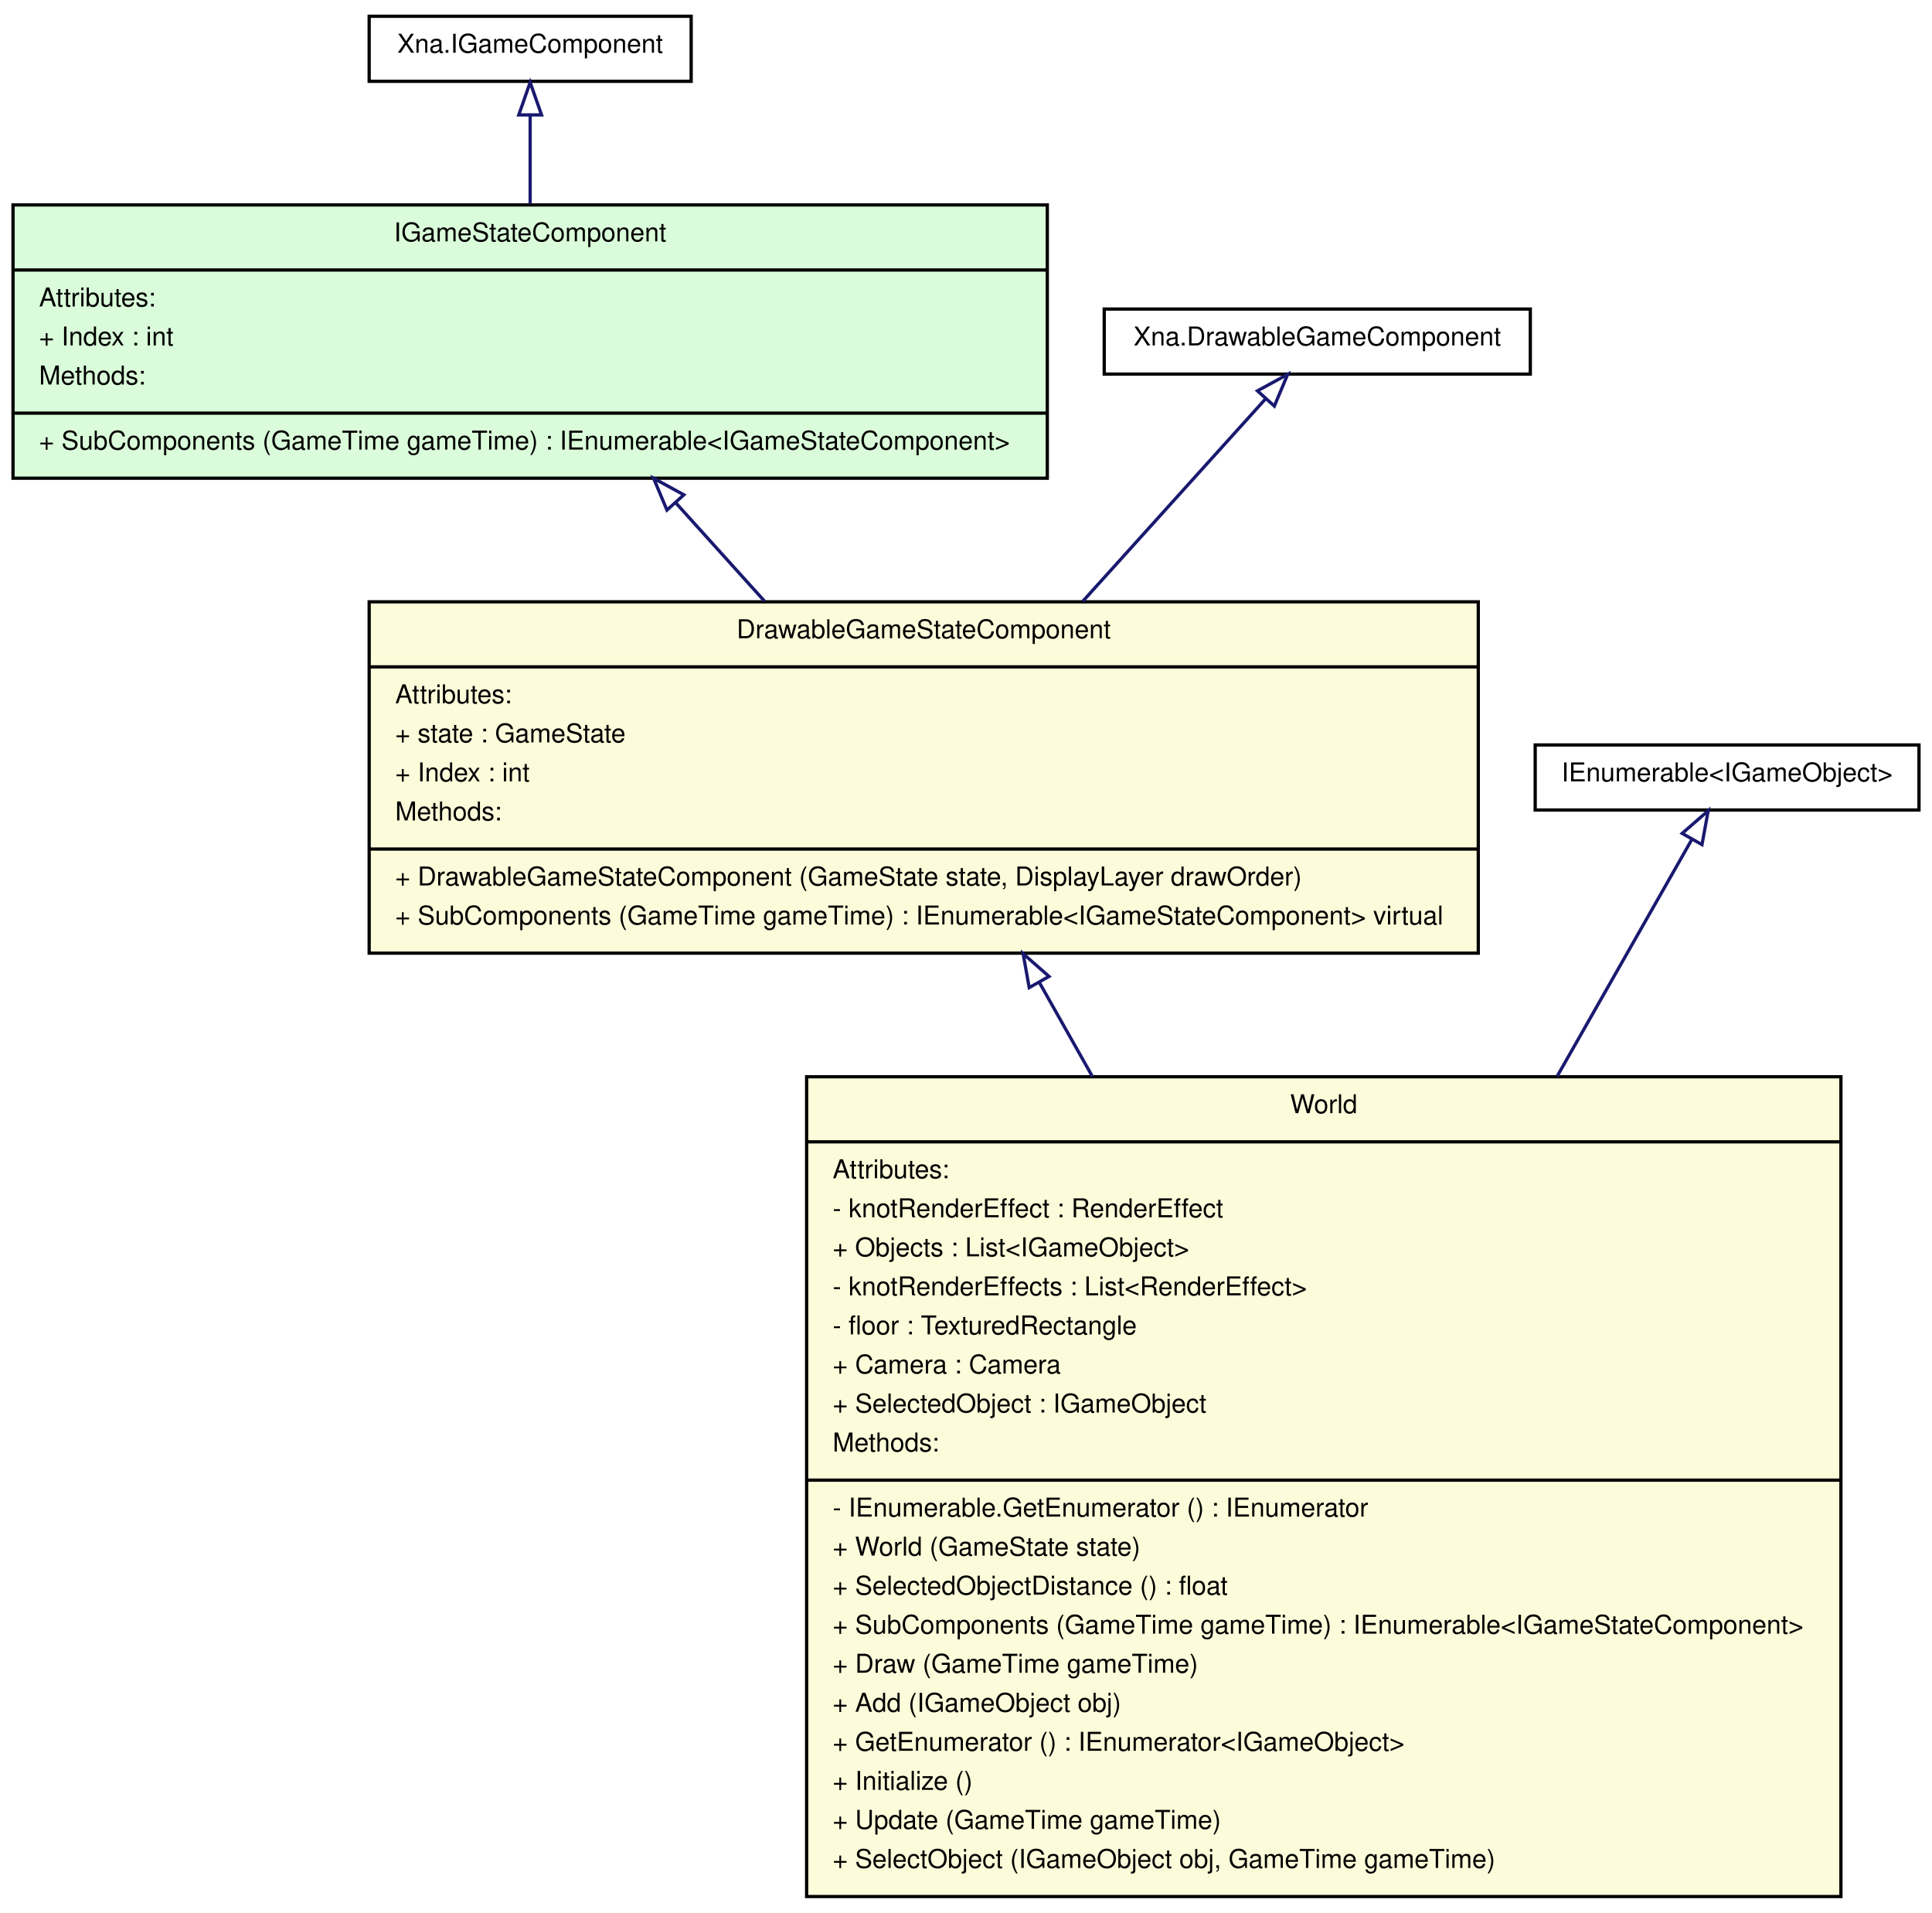
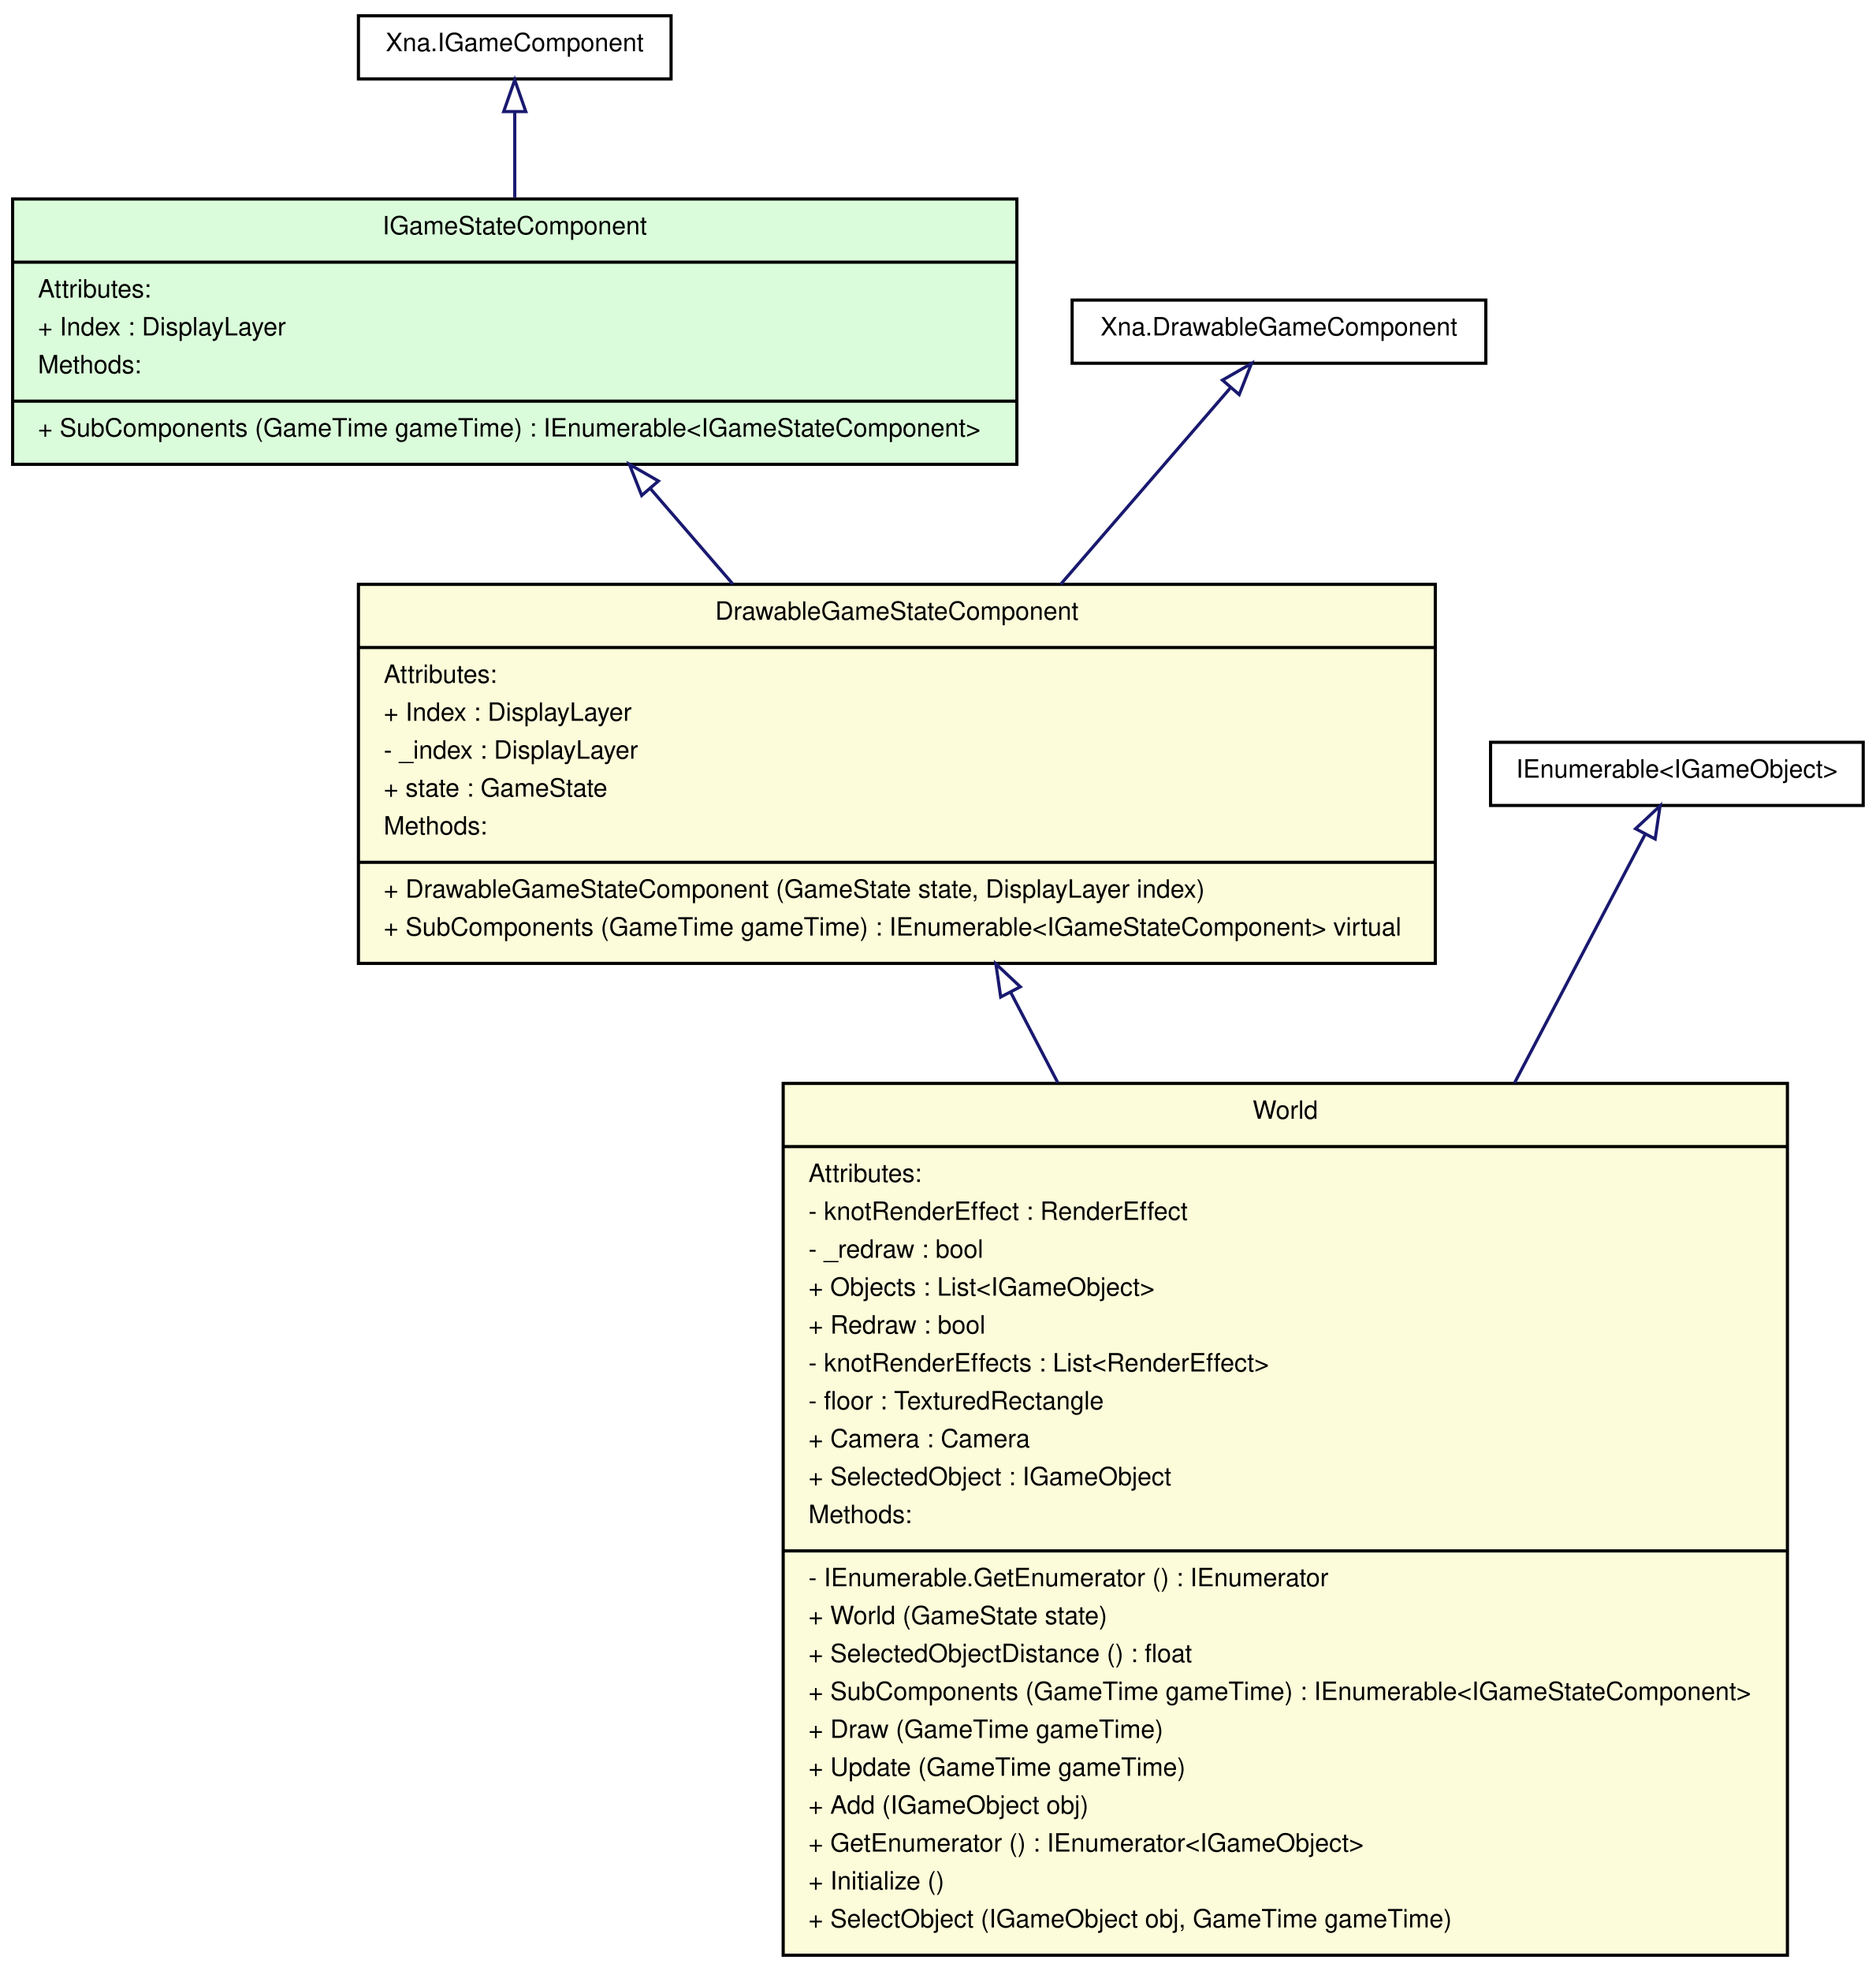
- <svg xmlns="http://www.w3.org/2000/svg" width="594pt" height="588pt" viewBox="0.00 0.00 594.00 588.00">
-   <g id="graph1" class="graph" transform="scale(1 1) rotate(0) translate(4 584)">
-     <polygon fill="white" stroke="white" points="-4,5 -4,-584 591,-584 591,5 -4,5" />
+ <svg xmlns="http://www.w3.org/2000/svg" width="594pt" height="624pt" viewBox="0.00 0.00 594.00 624.00">
+   <g id="graph1" class="graph" transform="scale(1 1) rotate(0) translate(4 620)">
+     <polygon fill="white" stroke="white" points="-4,5 -4,-620 591,-620 591,5 -4,5" />
    <g id="node1" class="node">
-       <polygon fill="#fcfcda" stroke="black" points="244,-1 244,-253 562,-253 562,-1 244,-1" />
-       <text text-anchor="middle" x="403" y="-241.8" font-family="Helvetica,sans-Serif" font-size="8.00">World</text>
-       <polyline fill="none" stroke="black" points="244,-233 562,-233 " />
-       <text text-anchor="start" x="252" y="-221.8" font-family="Helvetica,sans-Serif" font-size="8.00">Attributes:</text>
-       <text text-anchor="start" x="252" y="-209.8" font-family="Helvetica,sans-Serif" font-size="8.00">- knotRenderEffect : RenderEffect</text>
-       <text text-anchor="start" x="252" y="-197.8" font-family="Helvetica,sans-Serif" font-size="8.00">+ Objects : List&lt;IGameObject&gt;</text>
+       <polygon fill="#fcfcda" stroke="black" points="244,-1 244,-277 562,-277 562,-1 244,-1" />
+       <text text-anchor="middle" x="403" y="-265.8" font-family="Helvetica,sans-Serif" font-size="8.00">World</text>
+       <polyline fill="none" stroke="black" points="244,-257 562,-257 " />
+       <text text-anchor="start" x="252" y="-245.8" font-family="Helvetica,sans-Serif" font-size="8.00">Attributes:</text>
+       <text text-anchor="start" x="252" y="-233.8" font-family="Helvetica,sans-Serif" font-size="8.00">- knotRenderEffect : RenderEffect</text>
+       <text text-anchor="start" x="252" y="-221.8" font-family="Helvetica,sans-Serif" font-size="8.00">- _redraw : bool</text>
+       <text text-anchor="start" x="252" y="-209.8" font-family="Helvetica,sans-Serif" font-size="8.00">+ Objects : List&lt;IGameObject&gt;</text>
+       <text text-anchor="start" x="252" y="-197.8" font-family="Helvetica,sans-Serif" font-size="8.00">+ Redraw : bool</text>
      <text text-anchor="start" x="252" y="-185.8" font-family="Helvetica,sans-Serif" font-size="8.00">- knotRenderEffects : List&lt;RenderEffect&gt;</text>
      <text text-anchor="start" x="252" y="-173.8" font-family="Helvetica,sans-Serif" font-size="8.00">- floor : TexturedRectangle</text>
      <text text-anchor="start" x="252" y="-161.8" font-family="Helvetica,sans-Serif" font-size="8.00">+ Camera : Camera</text>
      <text text-anchor="start" x="252" y="-149.8" font-family="Helvetica,sans-Serif" font-size="8.00">+ SelectedObject : IGameObject</text>
      <text text-anchor="start" x="252" y="-137.8" font-family="Helvetica,sans-Serif" font-size="8.00">Methods:</text>
      <polyline fill="none" stroke="black" points="244,-129 562,-129 " />
      <text text-anchor="start" x="252" y="-117.8" font-family="Helvetica,sans-Serif" font-size="8.00">- IEnumerable.GetEnumerator () : IEnumerator</text>
      <text text-anchor="start" x="252" y="-105.8" font-family="Helvetica,sans-Serif" font-size="8.00">+ World (GameState state)</text>
      <text text-anchor="start" x="252" y="-93.8" font-family="Helvetica,sans-Serif" font-size="8.00">+ SelectedObjectDistance () : float</text>
      <text text-anchor="start" x="252" y="-81.8" font-family="Helvetica,sans-Serif" font-size="8.00">+ SubComponents (GameTime gameTime) : IEnumerable&lt;IGameStateComponent&gt;</text>
      <text text-anchor="start" x="252" y="-69.8" font-family="Helvetica,sans-Serif" font-size="8.00">+ Draw (GameTime gameTime)</text>
-       <text text-anchor="start" x="252" y="-57.8" font-family="Helvetica,sans-Serif" font-size="8.00">+ Add (IGameObject obj)</text>
-       <text text-anchor="start" x="252" y="-45.8" font-family="Helvetica,sans-Serif" font-size="8.00">+ GetEnumerator () : IEnumerator&lt;IGameObject&gt;</text>
-       <text text-anchor="start" x="252" y="-33.8" font-family="Helvetica,sans-Serif" font-size="8.00">+ Initialize ()</text>
-       <text text-anchor="start" x="252" y="-21.8" font-family="Helvetica,sans-Serif" font-size="8.00">+ Update (GameTime gameTime)</text>
+       <text text-anchor="start" x="252" y="-57.8" font-family="Helvetica,sans-Serif" font-size="8.00">+ Update (GameTime gameTime)</text>
+       <text text-anchor="start" x="252" y="-45.8" font-family="Helvetica,sans-Serif" font-size="8.00">+ Add (IGameObject obj)</text>
+       <text text-anchor="start" x="252" y="-33.8" font-family="Helvetica,sans-Serif" font-size="8.00">+ GetEnumerator () : IEnumerator&lt;IGameObject&gt;</text>
+       <text text-anchor="start" x="252" y="-21.8" font-family="Helvetica,sans-Serif" font-size="8.00">+ Initialize ()</text>
      <text text-anchor="start" x="252" y="-9.8" font-family="Helvetica,sans-Serif" font-size="8.00">+ SelectObject (IGameObject obj, GameTime gameTime)</text>
    </g>
    <g id="node2" class="node">
-       <polygon fill="#fcfcda" stroke="black" points="109.5,-291 109.5,-399 450.5,-399 450.5,-291 109.5,-291" />
-       <text text-anchor="middle" x="280" y="-387.8" font-family="Helvetica,sans-Serif" font-size="8.00">DrawableGameStateComponent</text>
-       <polyline fill="none" stroke="black" points="109.5,-379 450.5,-379 " />
-       <text text-anchor="start" x="117.5" y="-367.8" font-family="Helvetica,sans-Serif" font-size="8.00">Attributes:</text>
-       <text text-anchor="start" x="117.5" y="-355.8" font-family="Helvetica,sans-Serif" font-size="8.00">+ state : GameState</text>
-       <text text-anchor="start" x="117.5" y="-343.8" font-family="Helvetica,sans-Serif" font-size="8.00">+ Index : int</text>
-       <text text-anchor="start" x="117.5" y="-331.8" font-family="Helvetica,sans-Serif" font-size="8.00">Methods:</text>
-       <polyline fill="none" stroke="black" points="109.5,-323 450.5,-323 " />
-       <text text-anchor="start" x="117.5" y="-311.8" font-family="Helvetica,sans-Serif" font-size="8.00">+ DrawableGameStateComponent (GameState state, DisplayLayer drawOrder)</text>
-       <text text-anchor="start" x="117.5" y="-299.8" font-family="Helvetica,sans-Serif" font-size="8.00">+ SubComponents (GameTime gameTime) : IEnumerable&lt;IGameStateComponent&gt; virtual</text>
+       <polygon fill="#fcfcda" stroke="black" points="109.5,-315 109.5,-435 450.5,-435 450.5,-315 109.5,-315" />
+       <text text-anchor="middle" x="280" y="-423.8" font-family="Helvetica,sans-Serif" font-size="8.00">DrawableGameStateComponent</text>
+       <polyline fill="none" stroke="black" points="109.5,-415 450.5,-415 " />
+       <text text-anchor="start" x="117.5" y="-403.8" font-family="Helvetica,sans-Serif" font-size="8.00">Attributes:</text>
+       <text text-anchor="start" x="117.5" y="-391.8" font-family="Helvetica,sans-Serif" font-size="8.00">+ Index : DisplayLayer</text>
+       <text text-anchor="start" x="117.5" y="-379.8" font-family="Helvetica,sans-Serif" font-size="8.00">- _index : DisplayLayer</text>
+       <text text-anchor="start" x="117.5" y="-367.8" font-family="Helvetica,sans-Serif" font-size="8.00">+ state : GameState</text>
+       <text text-anchor="start" x="117.5" y="-355.8" font-family="Helvetica,sans-Serif" font-size="8.00">Methods:</text>
+       <polyline fill="none" stroke="black" points="109.5,-347 450.5,-347 " />
+       <text text-anchor="start" x="117.5" y="-335.8" font-family="Helvetica,sans-Serif" font-size="8.00">+ DrawableGameStateComponent (GameState state, DisplayLayer index)</text>
+       <text text-anchor="start" x="117.5" y="-323.8" font-family="Helvetica,sans-Serif" font-size="8.00">+ SubComponents (GameTime gameTime) : IEnumerable&lt;IGameStateComponent&gt; virtual</text>
    </g>
    <g id="edge2" class="edge">
-       <path fill="none" stroke="midnightblue" d="M315.477,-282.122C320.709,-272.85 326.248,-263.032 331.898,-253.018" />
-       <polygon fill="none" stroke="midnightblue" points="312.428,-280.403 310.563,-290.832 318.525,-283.843 312.428,-280.403" />
+       <path fill="none" stroke="midnightblue" d="M316.041,-305.848C320.814,-296.691 325.835,-287.056 330.957,-277.229" />
+       <polygon fill="none" stroke="midnightblue" points="312.874,-304.351 311.356,-314.837 319.082,-307.586 312.874,-304.351" />
    </g>
    <g id="node3" class="node">
-       <polygon fill="#dafcda" stroke="black" points="0,-437 0,-521 318,-521 318,-437 0,-437" />
-       <text text-anchor="middle" x="159" y="-509.8" font-family="Helvetica,sans-Serif" font-size="8.00">IGameStateComponent</text>
-       <polyline fill="none" stroke="black" points="0,-501 318,-501 " />
-       <text text-anchor="start" x="8" y="-489.8" font-family="Helvetica,sans-Serif" font-size="8.00">Attributes:</text>
-       <text text-anchor="start" x="8" y="-477.8" font-family="Helvetica,sans-Serif" font-size="8.00">+ Index : int</text>
-       <text text-anchor="start" x="8" y="-465.8" font-family="Helvetica,sans-Serif" font-size="8.00">Methods:</text>
-       <polyline fill="none" stroke="black" points="0,-457 318,-457 " />
-       <text text-anchor="start" x="8" y="-445.8" font-family="Helvetica,sans-Serif" font-size="8.00">+ SubComponents (GameTime gameTime) : IEnumerable&lt;IGameStateComponent&gt;</text>
+       <polygon fill="#dafcda" stroke="black" points="0,-473 0,-557 318,-557 318,-473 0,-473" />
+       <text text-anchor="middle" x="159" y="-545.8" font-family="Helvetica,sans-Serif" font-size="8.00">IGameStateComponent</text>
+       <polyline fill="none" stroke="black" points="0,-537 318,-537 " />
+       <text text-anchor="start" x="8" y="-525.8" font-family="Helvetica,sans-Serif" font-size="8.00">Attributes:</text>
+       <text text-anchor="start" x="8" y="-513.8" font-family="Helvetica,sans-Serif" font-size="8.00">+ Index : DisplayLayer</text>
+       <text text-anchor="start" x="8" y="-501.8" font-family="Helvetica,sans-Serif" font-size="8.00">Methods:</text>
+       <polyline fill="none" stroke="black" points="0,-493 318,-493 " />
+       <text text-anchor="start" x="8" y="-481.8" font-family="Helvetica,sans-Serif" font-size="8.00">+ SubComponents (GameTime gameTime) : IEnumerable&lt;IGameStateComponent&gt;</text>
    </g>
    <g id="edge8" class="edge">
-       <path fill="none" stroke="midnightblue" d="M203.666,-429.535C212.59,-419.653 222.007,-409.224 231.065,-399.192" />
-       <polygon fill="none" stroke="midnightblue" points="201.057,-427.202 196.953,-436.969 206.253,-431.893 201.057,-427.202" />
+       <path fill="none" stroke="midnightblue" d="M201.959,-465.295C210.409,-455.519 219.358,-445.165 228.065,-435.09" />
+       <polygon fill="none" stroke="midnightblue" points="199.195,-463.141 195.304,-472.995 204.491,-467.718 199.195,-463.141" />
    </g>
    <g id="node4" class="node">
-       <polygon fill="#ffffff" stroke="black" points="468,-335 468,-355 586,-355 586,-335 468,-335" />
-       <text text-anchor="middle" x="527" y="-343.8" font-family="Helvetica,sans-Serif" font-size="8.00">IEnumerable&lt;IGameObject&gt;</text>
+       <polygon fill="#ffffff" stroke="black" points="468,-365 468,-385 586,-385 586,-365 468,-365" />
+       <text text-anchor="middle" x="527" y="-373.8" font-family="Helvetica,sans-Serif" font-size="8.00">IEnumerable&lt;IGameObject&gt;</text>
    </g>
    <g id="edge4" class="edge">
-       <path fill="none" stroke="midnightblue" d="M516.084,-325.809C506.28,-308.572 490.965,-281.649 474.738,-253.12" />
-       <polygon fill="none" stroke="midnightblue" points="513.199,-327.816 521.186,-334.778 519.284,-324.355 513.199,-327.816" />
+       <path fill="none" stroke="midnightblue" d="M516.972,-355.915C507.384,-337.666 491.991,-308.371 475.58,-277.136" />
+       <polygon fill="none" stroke="midnightblue" points="513.922,-357.635 521.672,-364.859 520.119,-354.379 513.922,-357.635" />
    </g>
    <g id="node5" class="node">
-       <polygon fill="#ffffff" stroke="black" points="335.5,-469 335.5,-489 466.5,-489 466.5,-469 335.5,-469" />
-       <text text-anchor="middle" x="401" y="-477.8" font-family="Helvetica,sans-Serif" font-size="8.00">Xna.DrawableGameComponent</text>
+       <polygon fill="#ffffff" stroke="black" points="335.5,-505 335.5,-525 466.5,-525 466.5,-505 335.5,-505" />
+       <text text-anchor="middle" x="401" y="-513.8" font-family="Helvetica,sans-Serif" font-size="8.00">Xna.DrawableGameComponent</text>
    </g>
    <g id="edge6" class="edge">
-       <path fill="none" stroke="midnightblue" d="M385.148,-461.445C370.817,-445.574 348.95,-421.357 328.861,-399.111" />
-       <polygon fill="none" stroke="midnightblue" points="382.606,-463.852 391.905,-468.928 387.801,-459.161 382.606,-463.852" />
+       <path fill="none" stroke="midnightblue" d="M385.504,-497.071C371.886,-481.314 351.268,-457.459 331.861,-435.004" />
+       <polygon fill="none" stroke="midnightblue" points="383.111,-499.654 392.298,-504.932 388.407,-495.077 383.111,-499.654" />
    </g>
    <g id="node6" class="node">
-       <polygon fill="#ffffff" stroke="black" points="109.5,-559 109.5,-579 208.5,-579 208.5,-559 109.5,-559" />
-       <text text-anchor="middle" x="159" y="-567.8" font-family="Helvetica,sans-Serif" font-size="8.00">Xna.IGameComponent</text>
+       <polygon fill="#ffffff" stroke="black" points="109.5,-595 109.5,-615 208.5,-615 208.5,-595 109.5,-595" />
+       <text text-anchor="middle" x="159" y="-603.8" font-family="Helvetica,sans-Serif" font-size="8.00">Xna.IGameComponent</text>
    </g>
    <g id="edge10" class="edge">
-       <path fill="none" stroke="midnightblue" d="M159,-548.454C159,-540.393 159,-530.828 159,-521.414" />
-       <polygon fill="none" stroke="midnightblue" points="155.5,-548.676 159,-558.676 162.5,-548.676 155.5,-548.676" />
+       <path fill="none" stroke="midnightblue" d="M159,-584.454C159,-576.393 159,-566.828 159,-557.414" />
+       <polygon fill="none" stroke="midnightblue" points="155.5,-584.676 159,-594.676 162.5,-584.676 155.5,-584.676" />
    </g>
  </g>
</svg>
